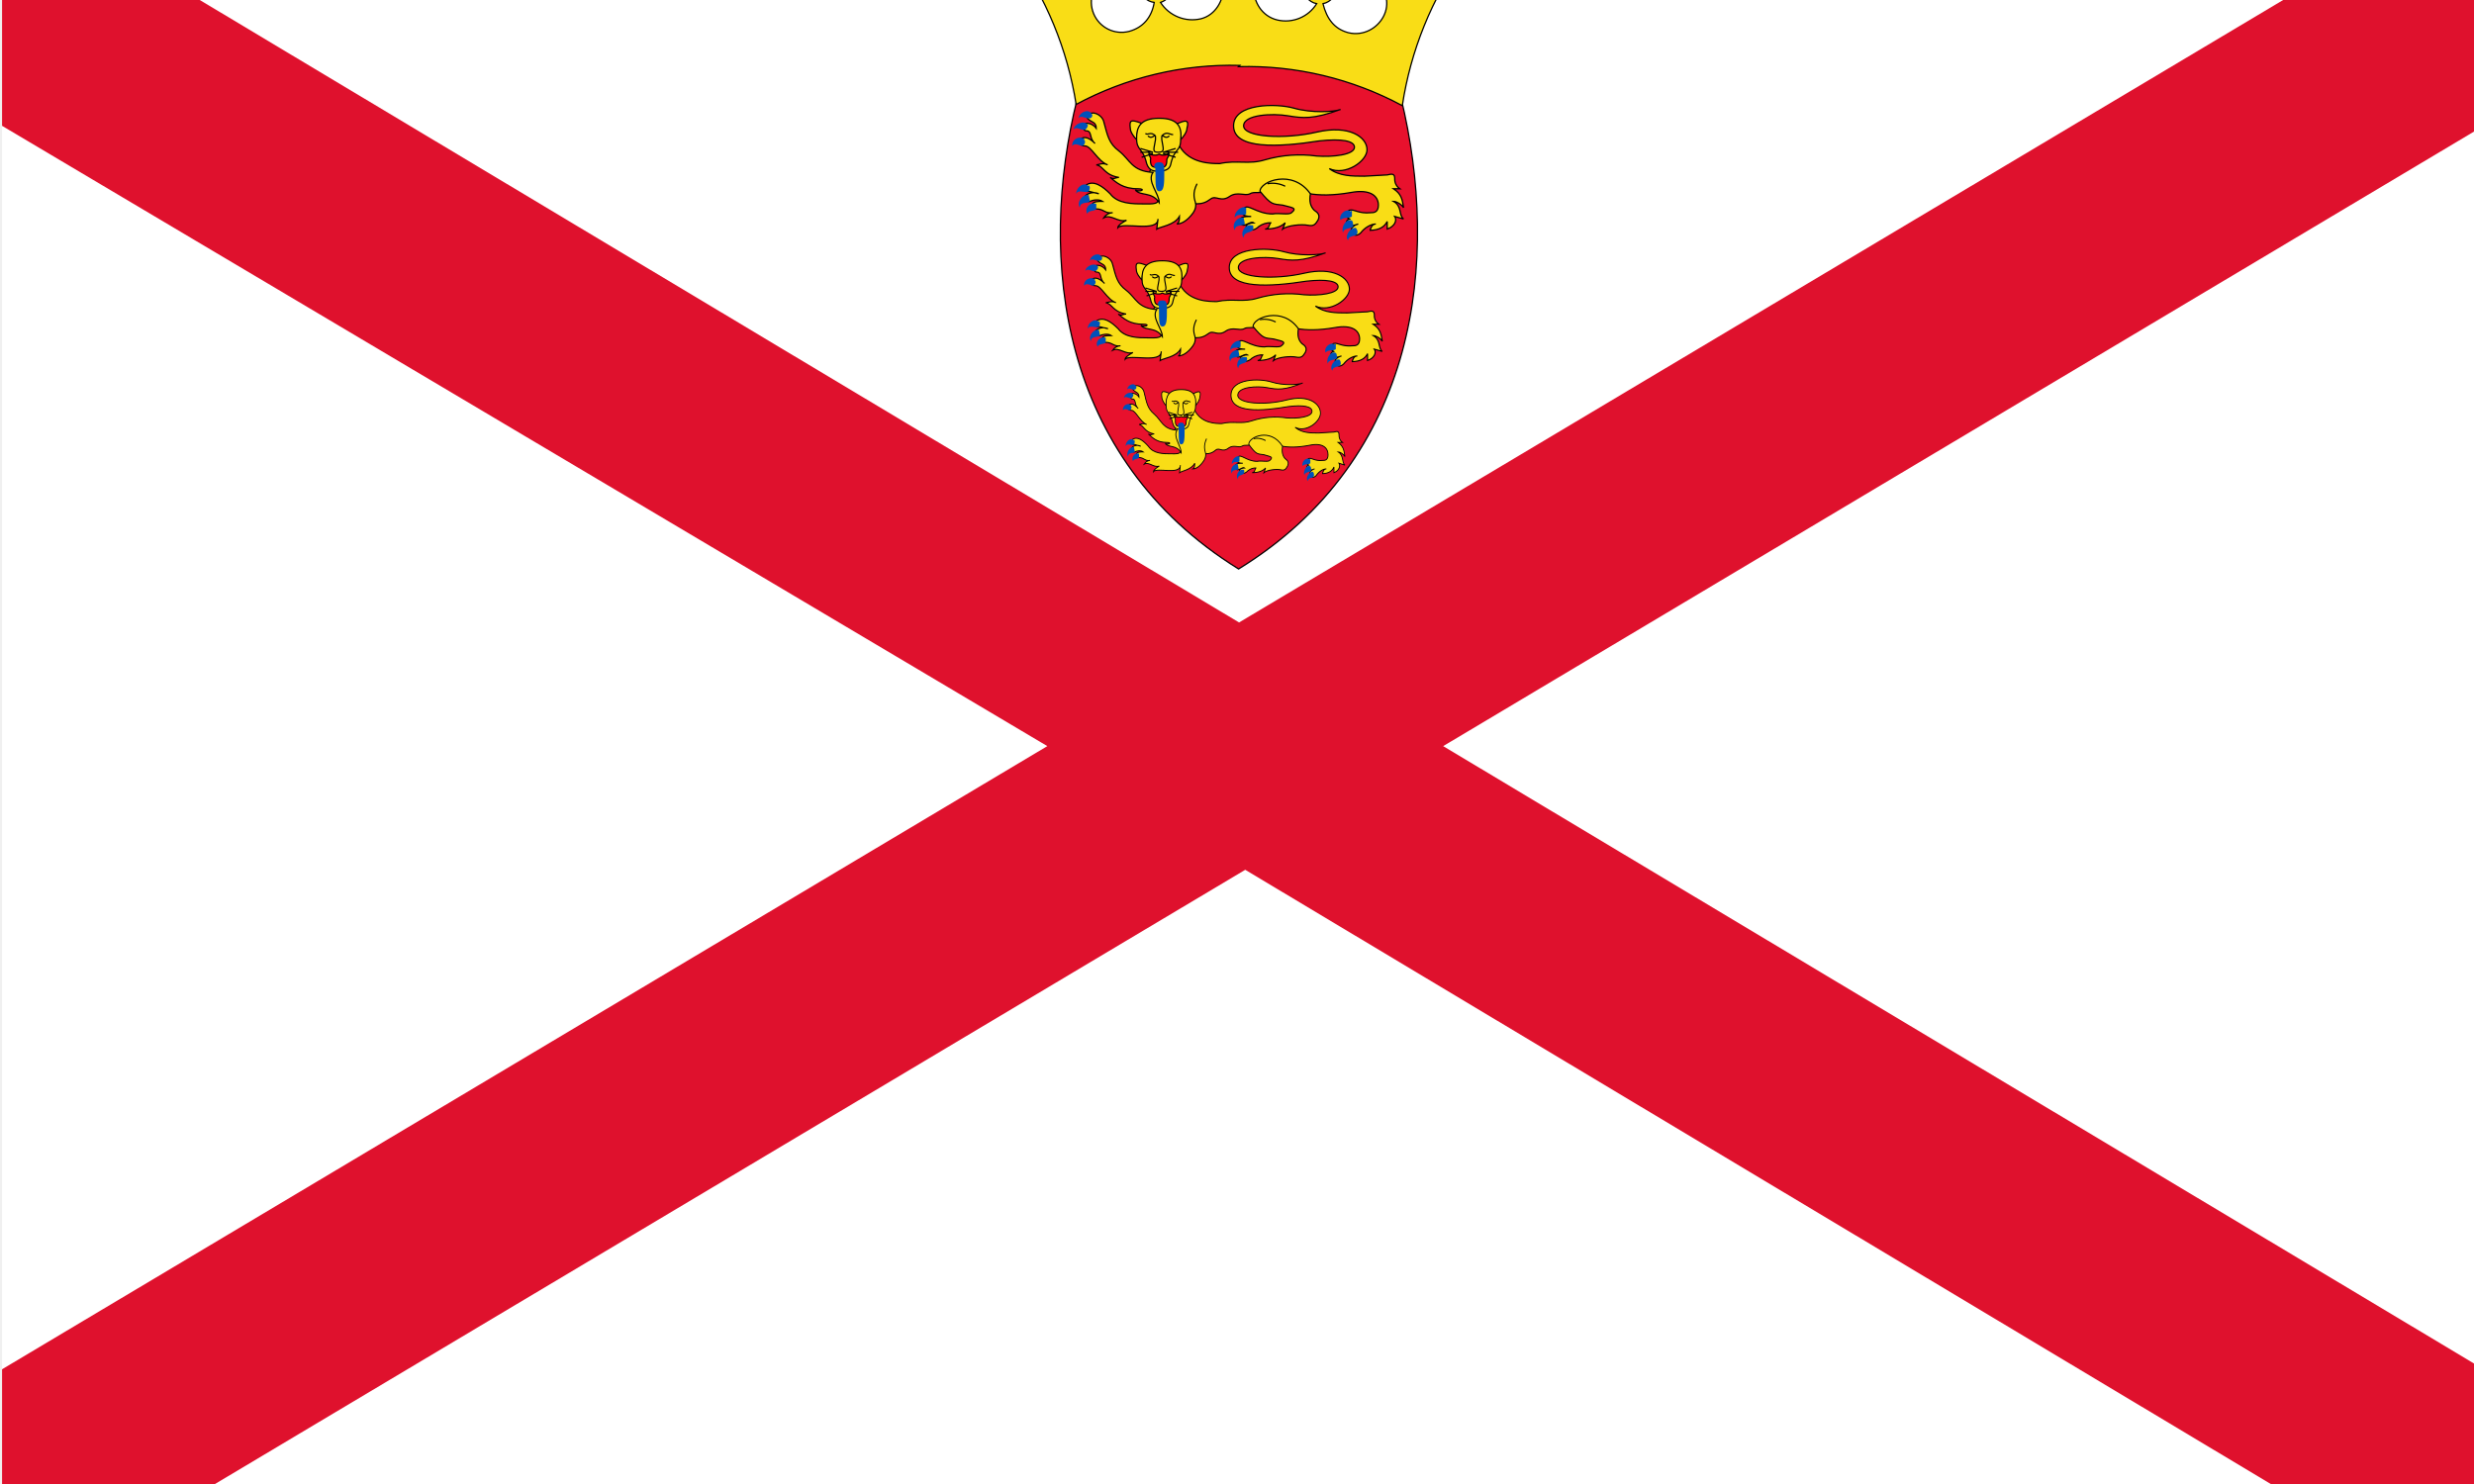
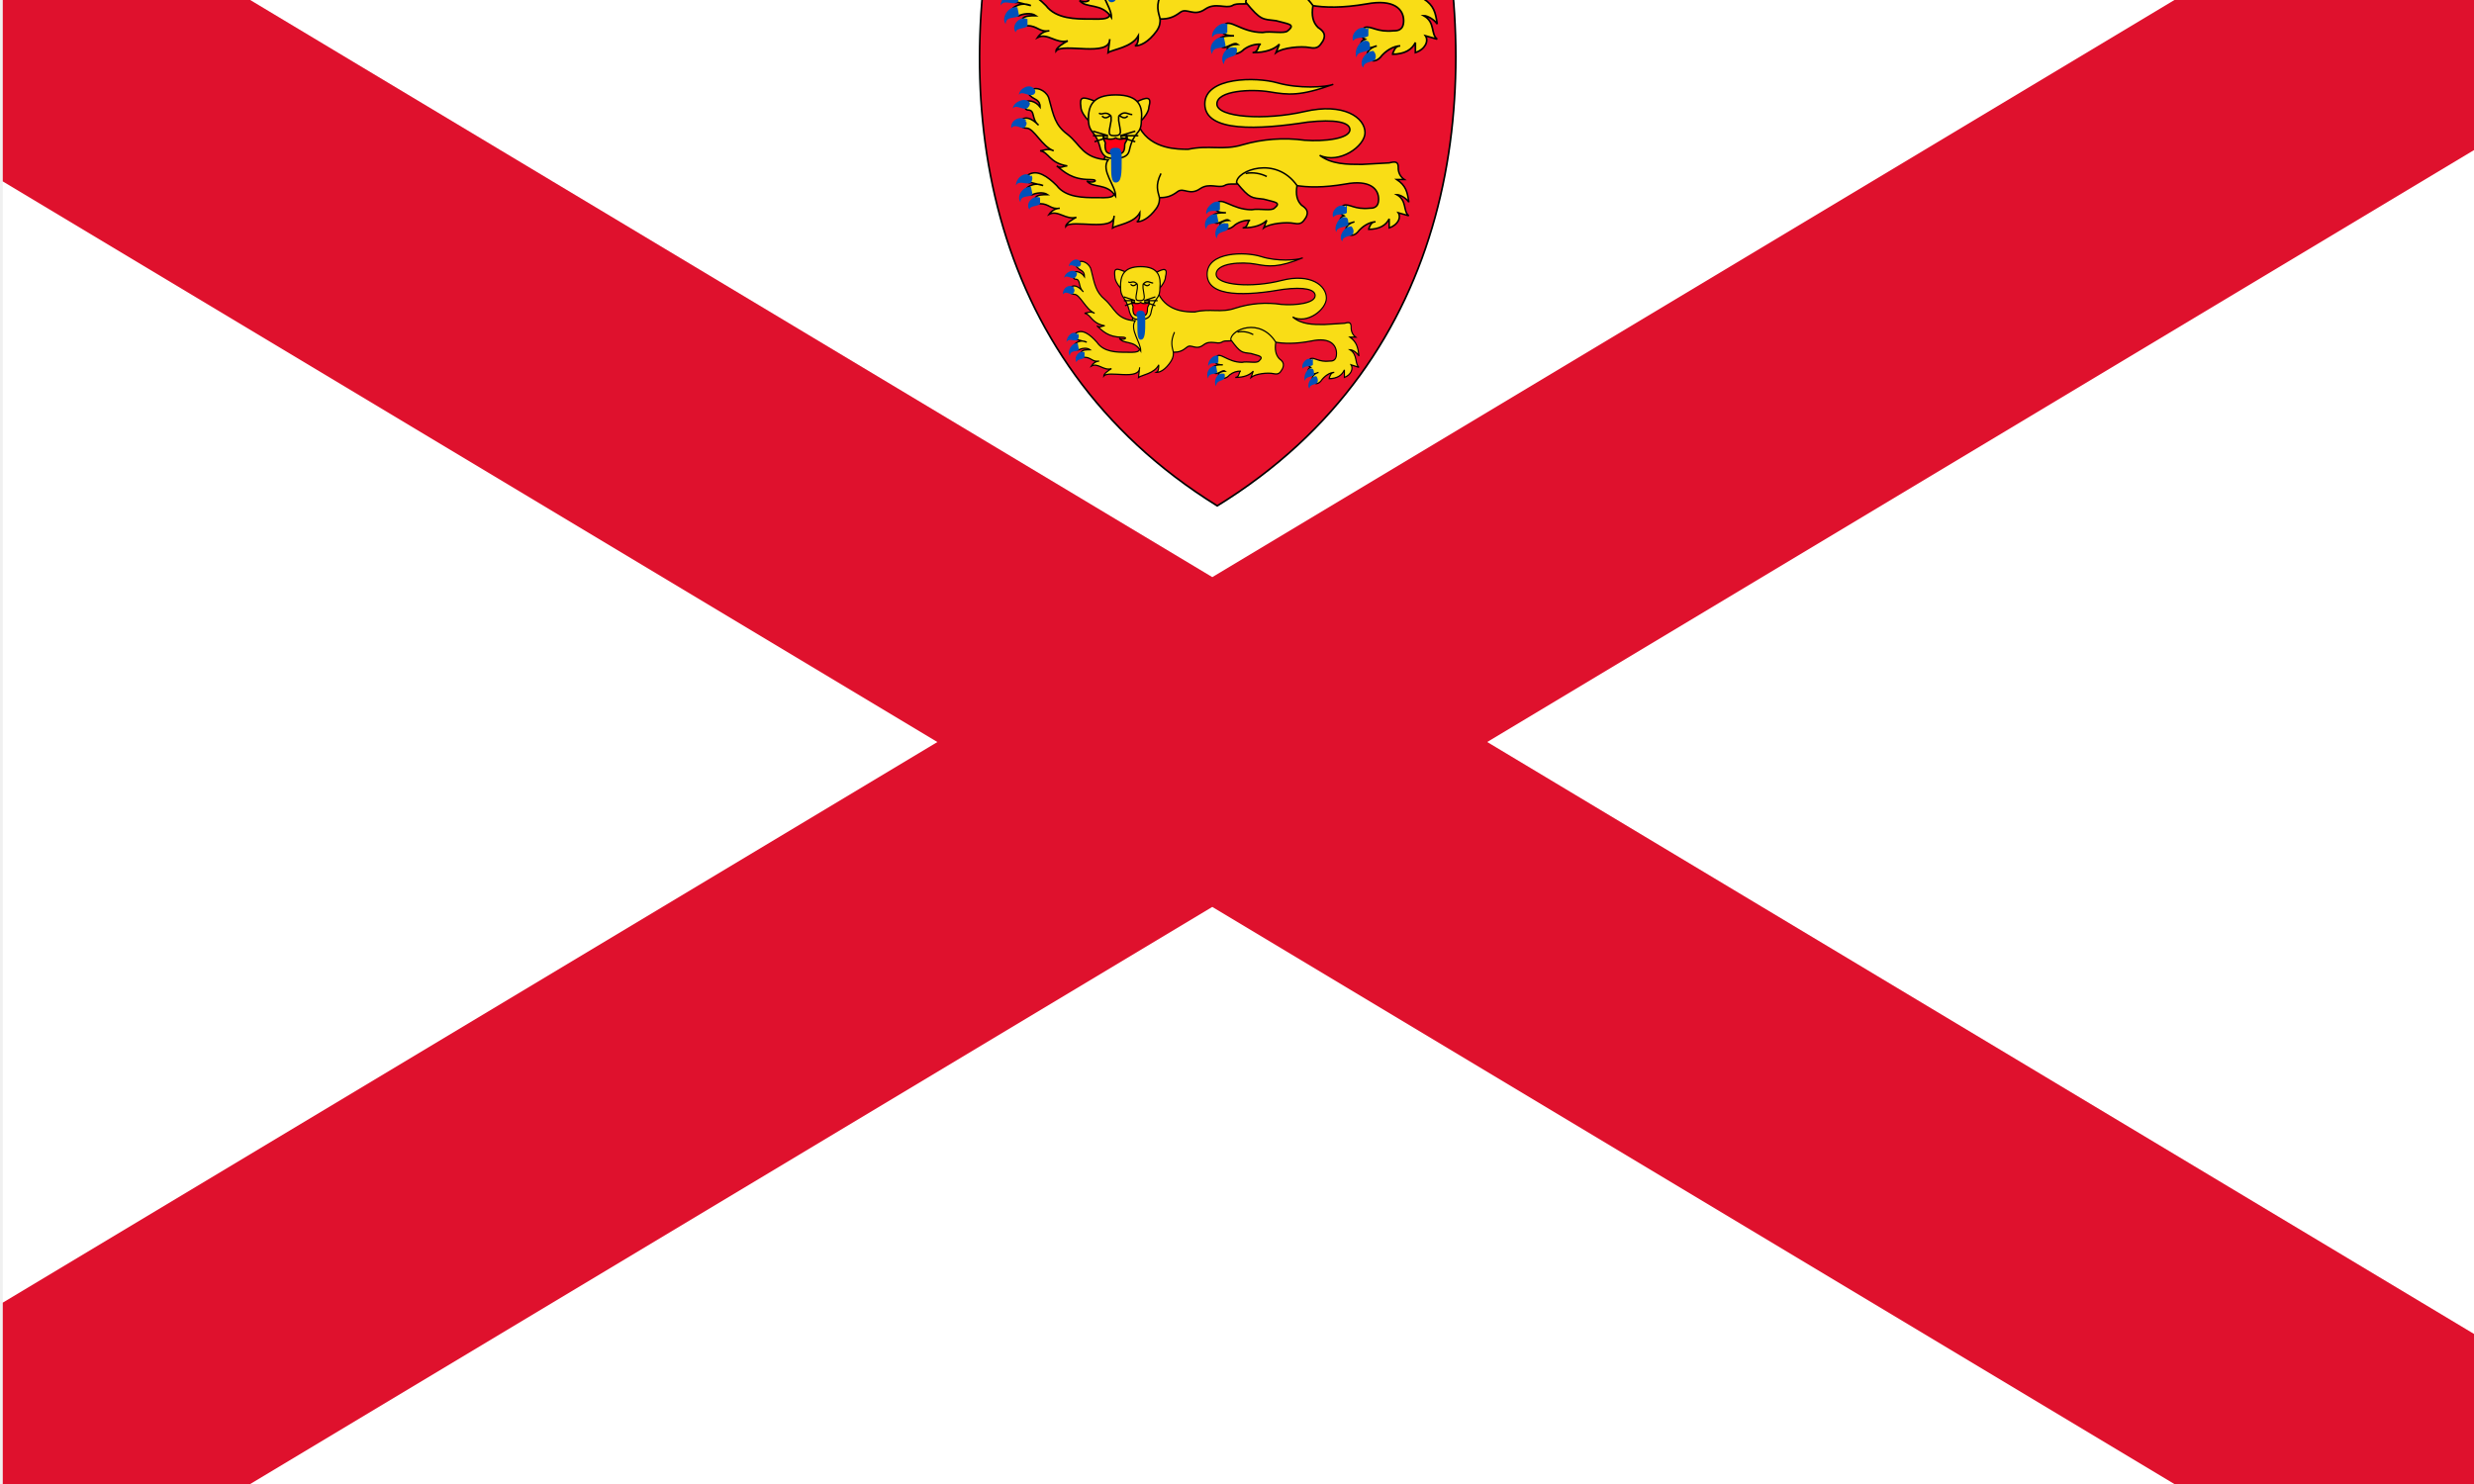
<svg xmlns="http://www.w3.org/2000/svg" xmlns:xlink="http://www.w3.org/1999/xlink" id="flag-icon-css-je" viewBox="0 0 30 18">
  <defs>
-     <clipPath id="je-a">
-       <path fill-opacity=".7" d="M-5.3-6h40v30h-40z" />
+     <clipPath id="a">
+       <path fill-opacity=".7" d="M6.2 0h18v18h-18z" />
    </clipPath>
  </defs>
-   <g clip-path="url(#je-a)" transform="matrix(.75 0 0 .75 4 2.3)">
-     <path fill="#fff" d="M-10.3-6h50v30h-50z" />
-     <path fill="#df112d" fill-rule="evenodd" d="M-10.3-6v2L11.6 9l-21.8 13v2H-7l21.8-13 21.7 13h3.2v-2L18 9 39.8-4v-2h-3.3L14.7 7-7-6h-3.2z" />
-     <g transform="translate(-9.7 -6) scale(.20361)">
+   <g clip-path="url(#a)" transform="translate(-10.3 -6) scale(1.6667)">
+     <path fill="#fff" d="M0 0h30v18H0z" />
+     <path fill="#df112d" fill-rule="evenodd" d="M0 0v1.2L13 9 0 16.8V18h2l13-7.8L28 18h2v-1.2L17 9l13-7.8V0h-2L15 7.8 2 0H0z" />
+     <g transform="translate(.4) scale(.12217)">
      <path fill="#e8112d" stroke="#000" stroke-width=".1" d="M132.7 22.2c3.1 12.8 1.4 28.6-12.9 37.4-14.2-8.8-16-24.6-12.8-37.4 3.4-3 18.6-4.9 25.7 0z" />
      <path fill="#f9dd16" stroke="#000" stroke-width=".1" d="M119.8 19.7a26 26 0 0113 3.1 28 28 0 014.9-12.1c-2.5 0-3.6 1.3-3.6 2.6-.6-1.7-3-1.6-3.8-.7 2.7 1.8.6 5-1.8 4.4-1.1-.3-1.7-1.1-2-2.3a1.3 1.3 0 10-.5 0 2.9 2.9 0 01-3.1 1.3c-1.3-.3-1.9-1.5-1.9-2.5 0-2.7 2.6-3.1 3.4-2.6 0-1.8-2.9-3.3-3.8-1.8a4.8 4.8 0 00-.8-5.8A4.8 4.8 0 00119 9c-.9-1.5-3.7 0-3.7 1.8.7-.5 3.3-.1 3.3 2.6 0 1-.6 2.2-1.8 2.5a3 3 0 01-3.2-1.3 1.3 1.3 0 00.6-.4 1.3 1.3 0 10-1.1.4c-.2 1.2-.9 2-2 2.3a2.4 2.4 0 01-1.8-4.4c-.8-1-3.2-1-3.8.7 0-1.3-1.1-2.6-3.6-2.6a28 28 0 015 12.1 26 26 0 0113-3.1z" />
      <g id="b" stroke="#000">
        <g fill="#f9dd16" stroke-width=".1">
          <path d="M130.7 32.2c-.4 0-.4.5-.5.5.8 0 1.2-.3 1.4-.7v.6c.6-.2.8-.7.6-1l.7.2c-.4-.3-.1-1-.8-1.4.2 0 .6.2.8.5-.1-.7-.2-1.1-.8-1.5h.5a.9.9 0 01-.4-.8c0-.4-.2-.4-.6-.3l-1.8.1c-1 0-2 0-2.8-.6 1.3.6 3-.6 3-1.5 0-1-1.4-2-4-1.4-2.6.6-5.8.4-5.8-.5s2.3-1 3.5-.8c1.2.2 2 .3 4.2-.5-.5.2-2.3.3-3.7-.1s-4.8-.4-4.8 1.4c0 1.9 3.6 1.7 6.8 1.2 1.8-.2 2.8 0 2.8.5 0 .6-1.7.8-3 .7a10 10 0 00-4.1.3c-1.3.4-2.2 0-3.6.3-.7 0-2.4 0-3.2-1.4-.5.4-2 1.1-2.3 1.9-.3.6 0 1.3.4 2 .6.8-.3.7-1 .7-.8 0-2 0-2.6-.8-.6-.6-1.3-1.1-1.9-.7-.3.3 0 .6.2.5l.8.2a1 1 0 00-1 .1c-.3.2 0 .6.3.5.2-.1.7-.2 1 0-.3 0-.7 0-.8.2s0 .4.3.4c.6 0 .7.4 1.3.3a.9.9 0 00-.7.4c.6-.3 1.1.4 1.8.2-.2.1-.7.4-.7.6.4-.5 3.2.4 3.2-.7l-.1.8c.3-.2 1.4-.3 1.8-1 0 .2 0 .5-.2.6.3 0 .8-.2 1.3-.9.2-.3.2-.5.2-.7.5 0 .8-.1 1.2-.4.4-.3.8.3 1.5-.2.6-.4 1.2 0 1.6-.2.3-.2.8 0 1.2-.2s1 .1 1.6-.4c1 .4 2.3 1 5.2.5 1.6-.3 2.2.3 2.2 1 0 .6-.4.6-.6.6-1 .1-1.3-.3-1.7-.2-.2.1-.4.5 0 .7-.3.1-.3.4-.1.5s.5 0 .8-.1c-.4.1-.7.4-.5.7.1.2.4.3.7 0 .3-.4.8-.7 1.2-.7zm-18.6-8c-.8-.3-1-.3-.9.4 0 .3.3.7.5.9 0-.3.1-1 .4-1.2z" />
          <path d="M114.8 24.3c.8-.4 1.1-.4.9.3 0 .3-.3.7-.5.9 0-.3 0-1-.4-1.2z" />
          <path d="M113.5 23.8c1.6 0 1.8.8 1.7 1.7 0 1-.5.6-.8 2-.1.4-.5.5-1 .5-.3 0-.7 0-.9-.6-.3-1.3-.8-1-.8-2 0-.8.2-1.6 1.8-1.6z" />
          <path d="M109.4 27.5c-.4-.2-.7 0-.9 0 .6.1.6.8 1.8 1-.3 0-.4.2-.7 0 .5.4 1 .9 2.2.9.7 0 .2.3-.2.1.4.5 1.3.1 1.9 1 0-.7-1-1.7-.5-2.4-1.7-.1-1.8-1-2.7-1.7-.8-.6-.9-1.2-1.2-2.3-.1-.5-.7-.8-1-.7-.3 0-.5.3-.2.5.2.2.6.2.6.7-.3-.4-.8-.5-1-.3-.1.2 0 .5.2.5.5 0 .2.6.7 1-.5-.5-.9-.6-1.2-.3-.1.2 0 .5.4.5.5 0 1 1.2 1.8 1.5zm13 4.6c-.2 0-.1.5-.5.5.8 0 1.3-.2 1.6-.5l-.2.5c.4-.3 1.5-.4 2-.3s.6-.1.8-.4c.2-.4 0-.6-.3-.8-.3-.3-.4-.7-.3-1.3-1.4-2-4-1-4-.2.9 1.1 1 1 1.8 1.1.7.2 1.2.2.7.6-.2.2-1 0-1.5.1-1.3 0-2-.9-2.3-.4-.3.4 0 .6.6.6-.4 0-1 0-.9.4.2.7.8-.1 1.1.1-.2 0-.6.1-.6.3 0 .2.5.5 1 0a1.6 1.6 0 011-.3z" />
        </g>
        <path fill="none" stroke-width=".1" d="M123.5 29.2c-.4-.2-.9-.3-1.4-.2m-5.6 0c-.4.8-.2 1.2-.1 1.6m-4-5.6c.2.2.4-.2.8.2-.1-.1-.3.3-.6 0m2-.1c-.3 0-.5-.3-.9.1.1-.1.3.3.6 0m-.6 0v.3c.1.7.3 1-.3 1-.5 0-.3-.3-.2-1v-.3" />
        <path fill="#ff0016" stroke-width=".1" d="M113.5 27.7c.4 0 .6 0 .6-.6 0-.2.3-.3.1-.7.2.4-.7.4-.7.2 0 .2-1 .2-.8-.2-.1.4.2.5.1.7 0 .6.2.6.7.6z" />
        <path stroke-width=".1" d="M113 26.5l-1-.3m1 .3h-1m1 .1l-.9.3m1.7-.4l1-.3m-1 .3h1.2m-1.2.1l1 .3" />
        <path fill="#0051ba" stroke-width="0" d="M108.1 23.4c-.3-.4-1 0-1 .4.2-.3.6.1.9 0 .1 0 .3-.2.1-.4zm-.3.9c-.3-.4-1.1 0-1.1.4.2-.3.6.1.9 0 .1 0 .3-.3.2-.4zm-.2 1.2c-.4-.4-1.1 0-1 .5.2-.3.6 0 .8 0 .2-.1.3-.4.1-.5zm.3 3.7c-.4-.4-1 .1-1 .6.2-.4.7 0 1-.2 0 0 .2-.3 0-.5zm0 .7c-.5-.1-1 .6-.7 1 0-.5.6-.3.8-.5l-.1-.5zm.6.7c-.5-.2-1 .4-.7.8 0-.3.6-.2.7-.4v-.5zm11.7 1.1c-.5-.1-1 .5-.7 1 0-.5.6-.3.8-.5l-.1-.5zm.6.6c-.5-.1-.9.6-.6 1 0-.5.6-.4.7-.6.1-.1.1-.4 0-.4zm-.4-1.4c-.4-.2-1 .4-.9.8.2-.4.7-.1.9-.3V31zm8.3 1c-.4-.1-.8.6-.6 1 0-.4.6-.3.8-.5 0-.2 0-.5-.2-.5zm0-.7c-.4-.3-1 .3-.8.7.2-.3.7-.1.9-.3v-.5zm.4 1.3c-.5 0-.9.7-.6 1 0-.4.6-.3.7-.5.1-.2 0-.4-.1-.5zm-15.6-5.2c.3 0 .4.1.4.7 0 1 0 1.6-.4 1.6-.3 0-.3-.5-.3-1.3 0-.4 0-.7-.1-.6 0-.3.1-.4.4-.4z" />
      </g>
      <use width="30" height="18" transform="matrix(.9 0 0 .9 11.6 13.7)" xlink:href="#b" />
      <use width="30" height="18" transform="matrix(.67 0 0 .75 39.2 27.5)" xlink:href="#b" />
    </g>
  </g>
</svg>
